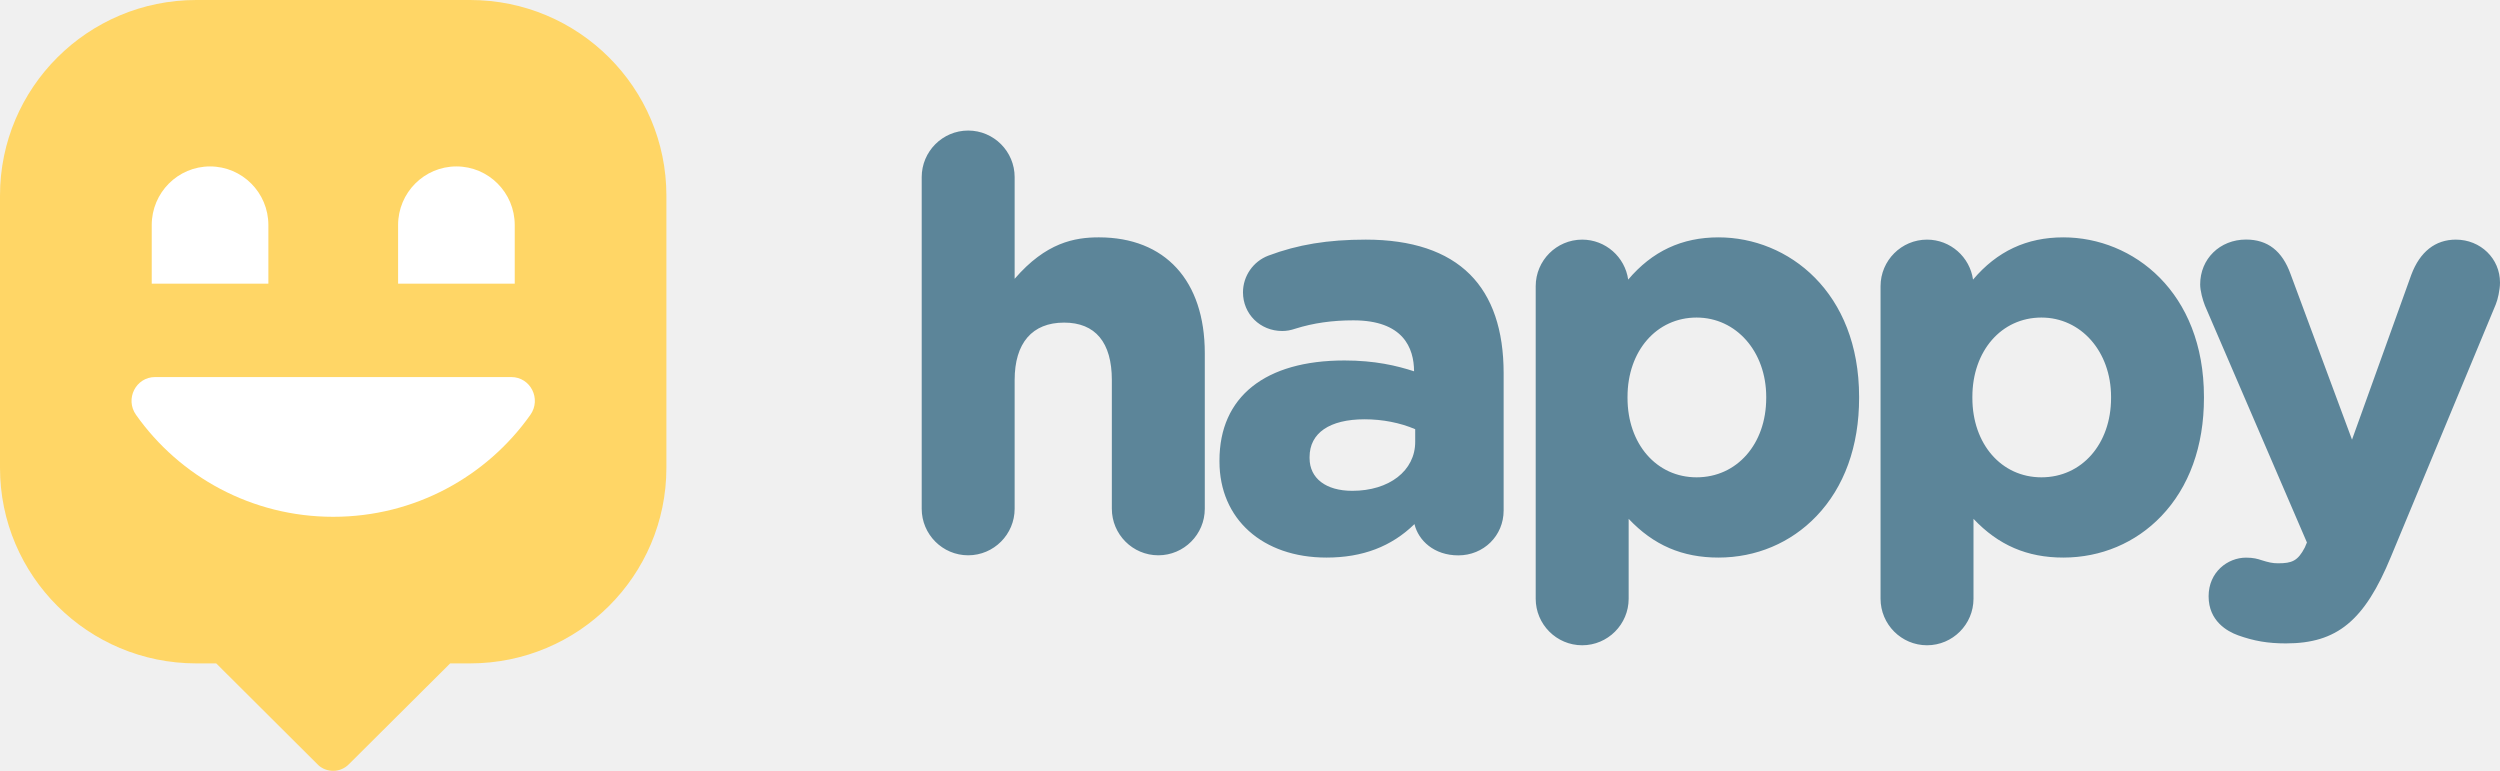
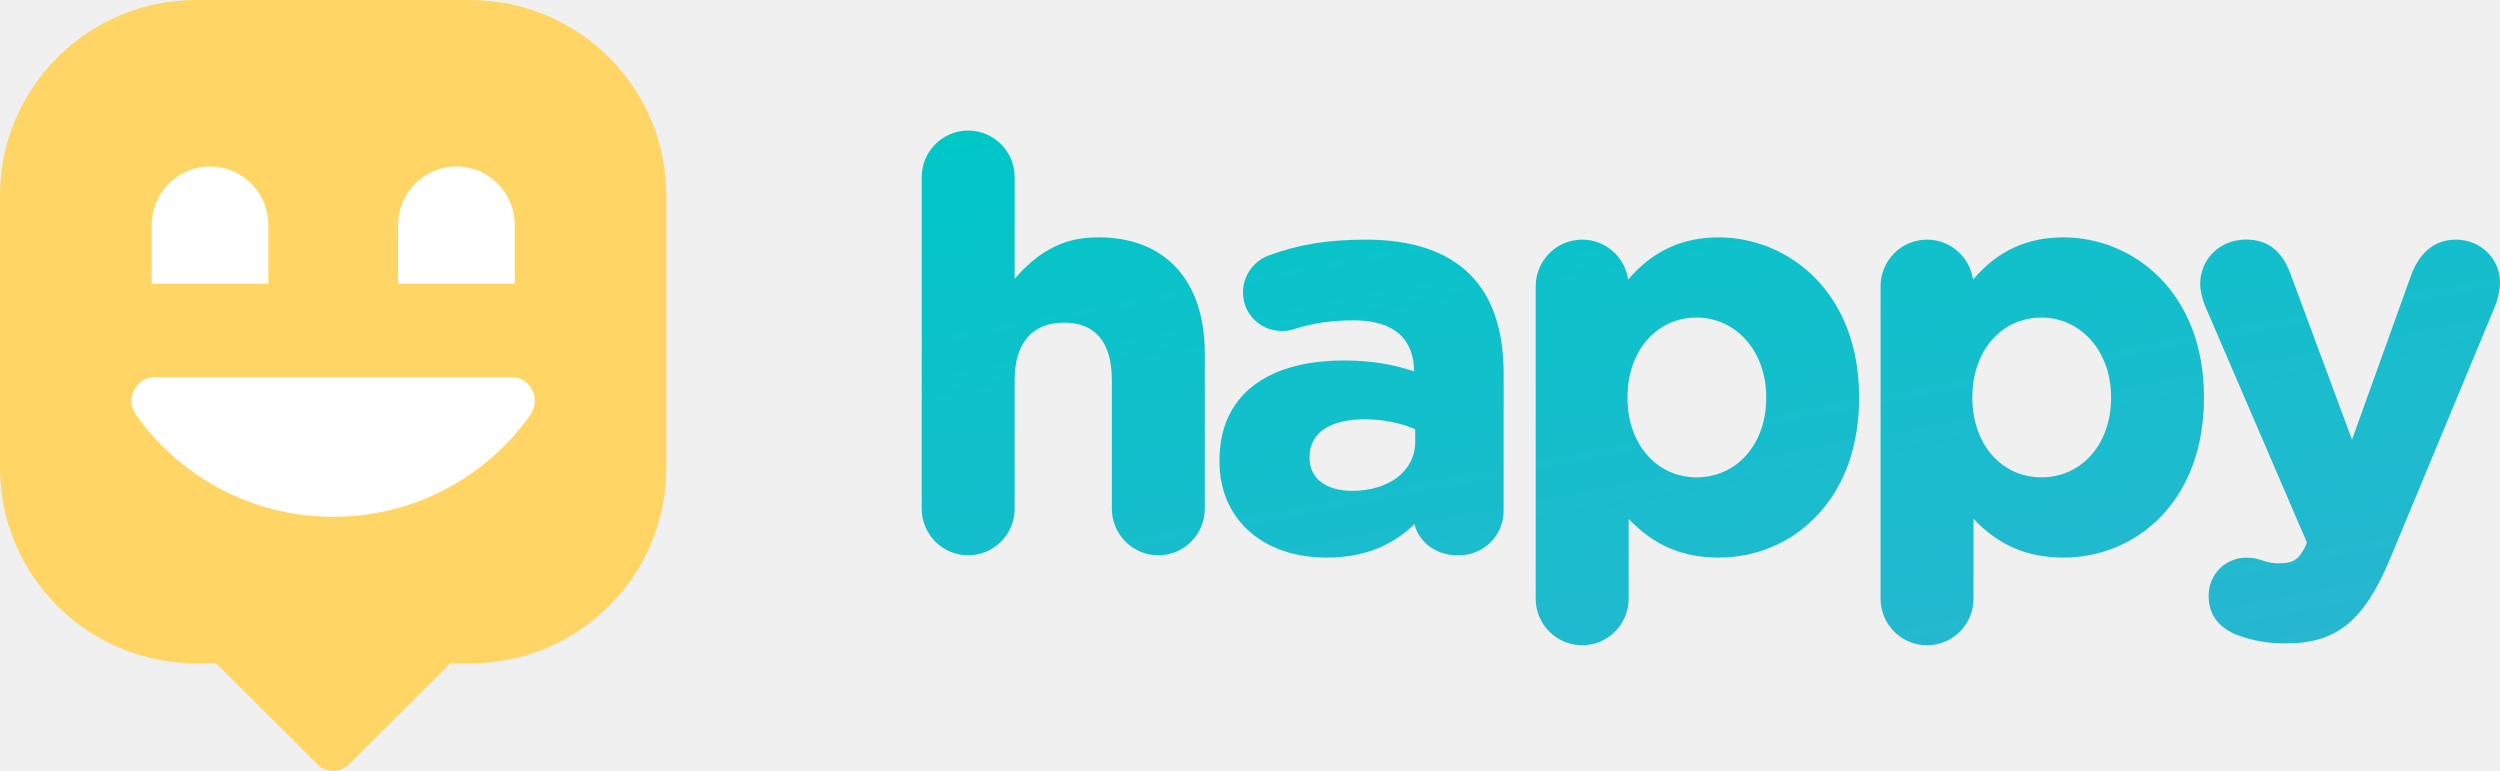
<svg xmlns="http://www.w3.org/2000/svg" width="240" height="74" viewBox="0 0 240 74" fill="none">
-   <path fill-rule="evenodd" clip-rule="evenodd" d="M105.488 22.786C103.168 22.786 100.414 23.278 97.406 26.766V17.005C97.406 14.539 95.405 12.533 92.944 12.533C90.484 12.533 88.483 14.539 88.483 17.005V48.837C88.483 51.303 90.484 53.309 92.944 53.309C95.405 53.309 97.406 51.303 97.406 48.837V36.483C97.406 32.931 99.089 30.97 102.154 30.97C105.156 30.97 106.737 32.873 106.737 36.483V48.837C106.737 51.303 108.738 53.309 111.199 53.309C113.659 53.309 115.66 51.303 115.66 48.837V33.889C115.654 26.939 111.855 22.786 105.488 22.786ZM131.111 23.004C127.478 23.004 124.597 23.476 121.773 24.537C120.307 25.086 119.326 26.504 119.326 28.063C119.326 30.146 120.977 31.775 123.086 31.775C123.52 31.775 123.883 31.711 124.38 31.545C126.095 31.008 127.905 30.753 129.925 30.753C134.718 30.753 135.738 33.404 135.751 35.646C134.087 35.103 131.99 34.605 129.065 34.605C121.442 34.605 117.069 38.099 117.069 44.2V44.308C117.069 49.821 121.2 53.527 127.344 53.527C130.805 53.527 133.578 52.472 135.789 50.313C136.165 51.891 137.676 53.316 139.996 53.316C142.437 53.316 144.349 51.425 144.349 49.01V35.831C144.349 31.685 143.266 28.491 141.118 26.345C138.9 24.128 135.534 23.004 131.111 23.004ZM129.817 47.119C127.287 47.119 125.719 45.918 125.719 43.983V43.874C125.719 41.568 127.644 40.252 131.003 40.252C132.723 40.252 134.438 40.59 135.859 41.204V42.424C135.859 45.184 133.374 47.119 129.817 47.119ZM156.306 26.843C158.613 24.116 161.456 22.787 164.974 22.787C171.686 22.787 178.474 28.044 178.474 38.099V38.208C178.474 42.839 177.053 46.762 174.369 49.56C171.915 52.121 168.582 53.527 164.974 53.527C161.501 53.527 158.741 52.339 156.351 49.809V57.475C156.351 59.941 154.349 61.946 151.889 61.946C149.429 61.946 147.427 59.941 147.427 57.475V27.476C147.427 25.01 149.429 23.004 151.889 23.004C154.139 23.004 156 24.678 156.306 26.843ZM169.557 38.099C169.557 33.762 166.683 30.485 162.871 30.485C159.034 30.485 156.242 33.685 156.242 38.099V38.208C156.242 42.622 159.028 45.823 162.871 45.823C166.746 45.823 169.557 42.622 169.557 38.208V38.099ZM198.08 22.787C194.561 22.787 191.719 24.116 189.411 26.843C189.105 24.678 187.244 23.004 184.994 23.004C182.534 23.004 180.533 25.01 180.533 27.476V57.475C180.533 59.941 182.534 61.946 184.994 61.946C187.455 61.946 189.456 59.941 189.456 57.475V49.809C191.846 52.339 194.606 53.527 198.08 53.527C201.687 53.527 205.021 52.121 207.475 49.56C210.158 46.762 211.579 42.839 211.579 38.208V38.099C211.579 28.044 204.791 22.787 198.08 22.787ZM195.976 30.485C199.788 30.485 202.662 33.762 202.662 38.099V38.208C202.662 42.622 199.852 45.823 195.976 45.823C192.133 45.823 189.348 42.622 189.348 38.208V38.099C189.348 33.685 192.139 30.485 195.976 30.485ZM231.485 26.377C232.313 24.166 233.792 23.004 235.761 23.004C238.139 23.004 240.006 24.824 240 27.137C240 27.808 239.783 28.779 239.592 29.226L229.528 53.45C226.998 59.589 224.359 61.767 219.445 61.767C217.711 61.767 216.379 61.537 214.849 60.988C213.797 60.605 212.026 59.608 212.026 57.245C212.026 54.919 213.855 53.533 215.62 53.533C216.321 53.533 216.742 53.654 217.08 53.769C217.775 53.987 218.157 54.076 218.686 54.076C220.025 54.076 220.586 53.859 221.261 52.562L221.465 52.077L211.675 29.341C211.452 28.779 211.216 27.91 211.216 27.303C211.216 24.85 213.109 22.997 215.62 22.997C217.692 22.997 219.094 24.083 219.897 26.319L225.793 42.207L231.485 26.377Z" fill="#5C8599" />
+   <path fill-rule="evenodd" clip-rule="evenodd" d="M105.488 22.786C103.168 22.786 100.414 23.278 97.406 26.766V17.005C97.406 14.539 95.405 12.533 92.944 12.533C90.484 12.533 88.483 14.539 88.483 17.005V48.837C88.483 51.303 90.484 53.309 92.944 53.309C95.405 53.309 97.406 51.303 97.406 48.837V36.483C97.406 32.931 99.089 30.97 102.154 30.97C105.156 30.97 106.737 32.873 106.737 36.483V48.837C106.737 51.303 108.738 53.309 111.199 53.309C113.659 53.309 115.66 51.303 115.66 48.837V33.889C115.654 26.939 111.855 22.786 105.488 22.786ZM131.111 23.004C127.478 23.004 124.597 23.476 121.773 24.537C120.307 25.086 119.326 26.504 119.326 28.063C119.326 30.146 120.977 31.775 123.086 31.775C123.52 31.775 123.883 31.711 124.38 31.545C126.095 31.008 127.905 30.753 129.925 30.753C134.718 30.753 135.738 33.404 135.751 35.646C134.087 35.103 131.99 34.605 129.065 34.605C121.442 34.605 117.069 38.099 117.069 44.2V44.308C117.069 49.821 121.2 53.527 127.344 53.527C130.805 53.527 133.578 52.472 135.789 50.313C136.165 51.891 137.676 53.316 139.996 53.316C142.437 53.316 144.349 51.425 144.349 49.01V35.831C144.349 31.685 143.266 28.491 141.118 26.345C138.9 24.128 135.534 23.004 131.111 23.004ZM129.817 47.119C127.287 47.119 125.719 45.918 125.719 43.983V43.874C125.719 41.568 127.644 40.252 131.003 40.252C132.723 40.252 134.438 40.59 135.859 41.204V42.424C135.859 45.184 133.374 47.119 129.817 47.119ZM156.306 26.843C158.613 24.116 161.456 22.787 164.974 22.787C171.686 22.787 178.474 28.044 178.474 38.099V38.208C178.474 42.839 177.053 46.762 174.369 49.56C171.915 52.121 168.582 53.527 164.974 53.527C161.501 53.527 158.741 52.339 156.351 49.809V57.475C156.351 59.941 154.349 61.946 151.889 61.946C149.429 61.946 147.427 59.941 147.427 57.475V27.476C147.427 25.01 149.429 23.004 151.889 23.004C154.139 23.004 156 24.678 156.306 26.843ZM169.557 38.099C169.557 33.762 166.683 30.485 162.871 30.485C159.034 30.485 156.242 33.685 156.242 38.099V38.208C156.242 42.622 159.028 45.823 162.871 45.823C166.746 45.823 169.557 42.622 169.557 38.208V38.099ZM198.08 22.787C194.561 22.787 191.719 24.116 189.411 26.843C189.105 24.678 187.244 23.004 184.994 23.004C182.534 23.004 180.533 25.01 180.533 27.476V57.475C180.533 59.941 182.534 61.946 184.994 61.946C187.455 61.946 189.456 59.941 189.456 57.475V49.809C191.846 52.339 194.606 53.527 198.08 53.527C201.687 53.527 205.021 52.121 207.475 49.56C210.158 46.762 211.579 42.839 211.579 38.208V38.099C211.579 28.044 204.791 22.787 198.08 22.787ZM195.976 30.485C199.788 30.485 202.662 33.762 202.662 38.099V38.208C202.662 42.622 199.852 45.823 195.976 45.823C192.133 45.823 189.348 42.622 189.348 38.208V38.099C189.348 33.685 192.139 30.485 195.976 30.485ZM231.485 26.377C232.313 24.166 233.792 23.004 235.761 23.004C238.139 23.004 240.006 24.824 240 27.137C240 27.808 239.783 28.779 239.592 29.226L229.528 53.45C226.998 59.589 224.359 61.767 219.445 61.767C217.711 61.767 216.379 61.537 214.849 60.988C213.797 60.605 212.026 59.608 212.026 57.245C212.026 54.919 213.855 53.533 215.62 53.533C216.321 53.533 216.742 53.654 217.08 53.769C217.775 53.987 218.157 54.076 218.686 54.076C220.025 54.076 220.586 53.859 221.261 52.562L221.465 52.077L211.675 29.341C211.452 28.779 211.216 27.91 211.216 27.303C211.216 24.85 213.109 22.997 215.62 22.997C217.692 22.997 219.094 24.083 219.897 26.319L225.793 42.207L231.485 26.377Z" fill="url(#paint0_linear)" />
  <path d="M63.974 18.779V44.908C63.974 55.278 55.534 63.686 45.124 63.686H43.217L33.48 73.379C33.099 73.759 32.572 74 31.987 74C31.447 74 30.957 73.804 30.582 73.475L30.417 73.31L30.411 73.304L20.757 63.686H18.844C8.44 63.686 0 55.278 0 44.908V18.779C0 8.408 8.44 0 18.85 0H45.124C55.534 0 63.974 8.408 63.974 18.779Z" fill="#FFD666" />
  <path d="M14.895 36.197C13.039 36.197 11.981 38.304 13.058 39.825C17.245 45.75 24.168 49.613 31.99 49.613C39.812 49.613 46.729 45.744 50.916 39.825C51.992 38.304 50.934 36.197 49.079 36.197H14.895Z" fill="white" />
  <path d="M25.764 27.23H14.566V21.604C14.566 18.498 17.074 15.977 20.165 15.977C23.256 15.977 25.764 18.498 25.764 21.604V27.23Z" fill="white" />
  <path d="M49.415 27.23H38.217V21.604C38.217 18.498 40.725 15.977 43.816 15.977C46.907 15.977 49.415 18.498 49.415 21.604V27.23Z" fill="white" />
+   <defs>
+     <linearGradient id="paint0_linear" x1="240" y1="61.946" x2="225.484" y2="-13.742" gradientUnits="userSpaceOnUse">
+       <stop stop-color="#29B6D1" />
+       <stop offset="1" stop-color="#00C7C7" />
+     </linearGradient>
+   </defs>
</svg>
